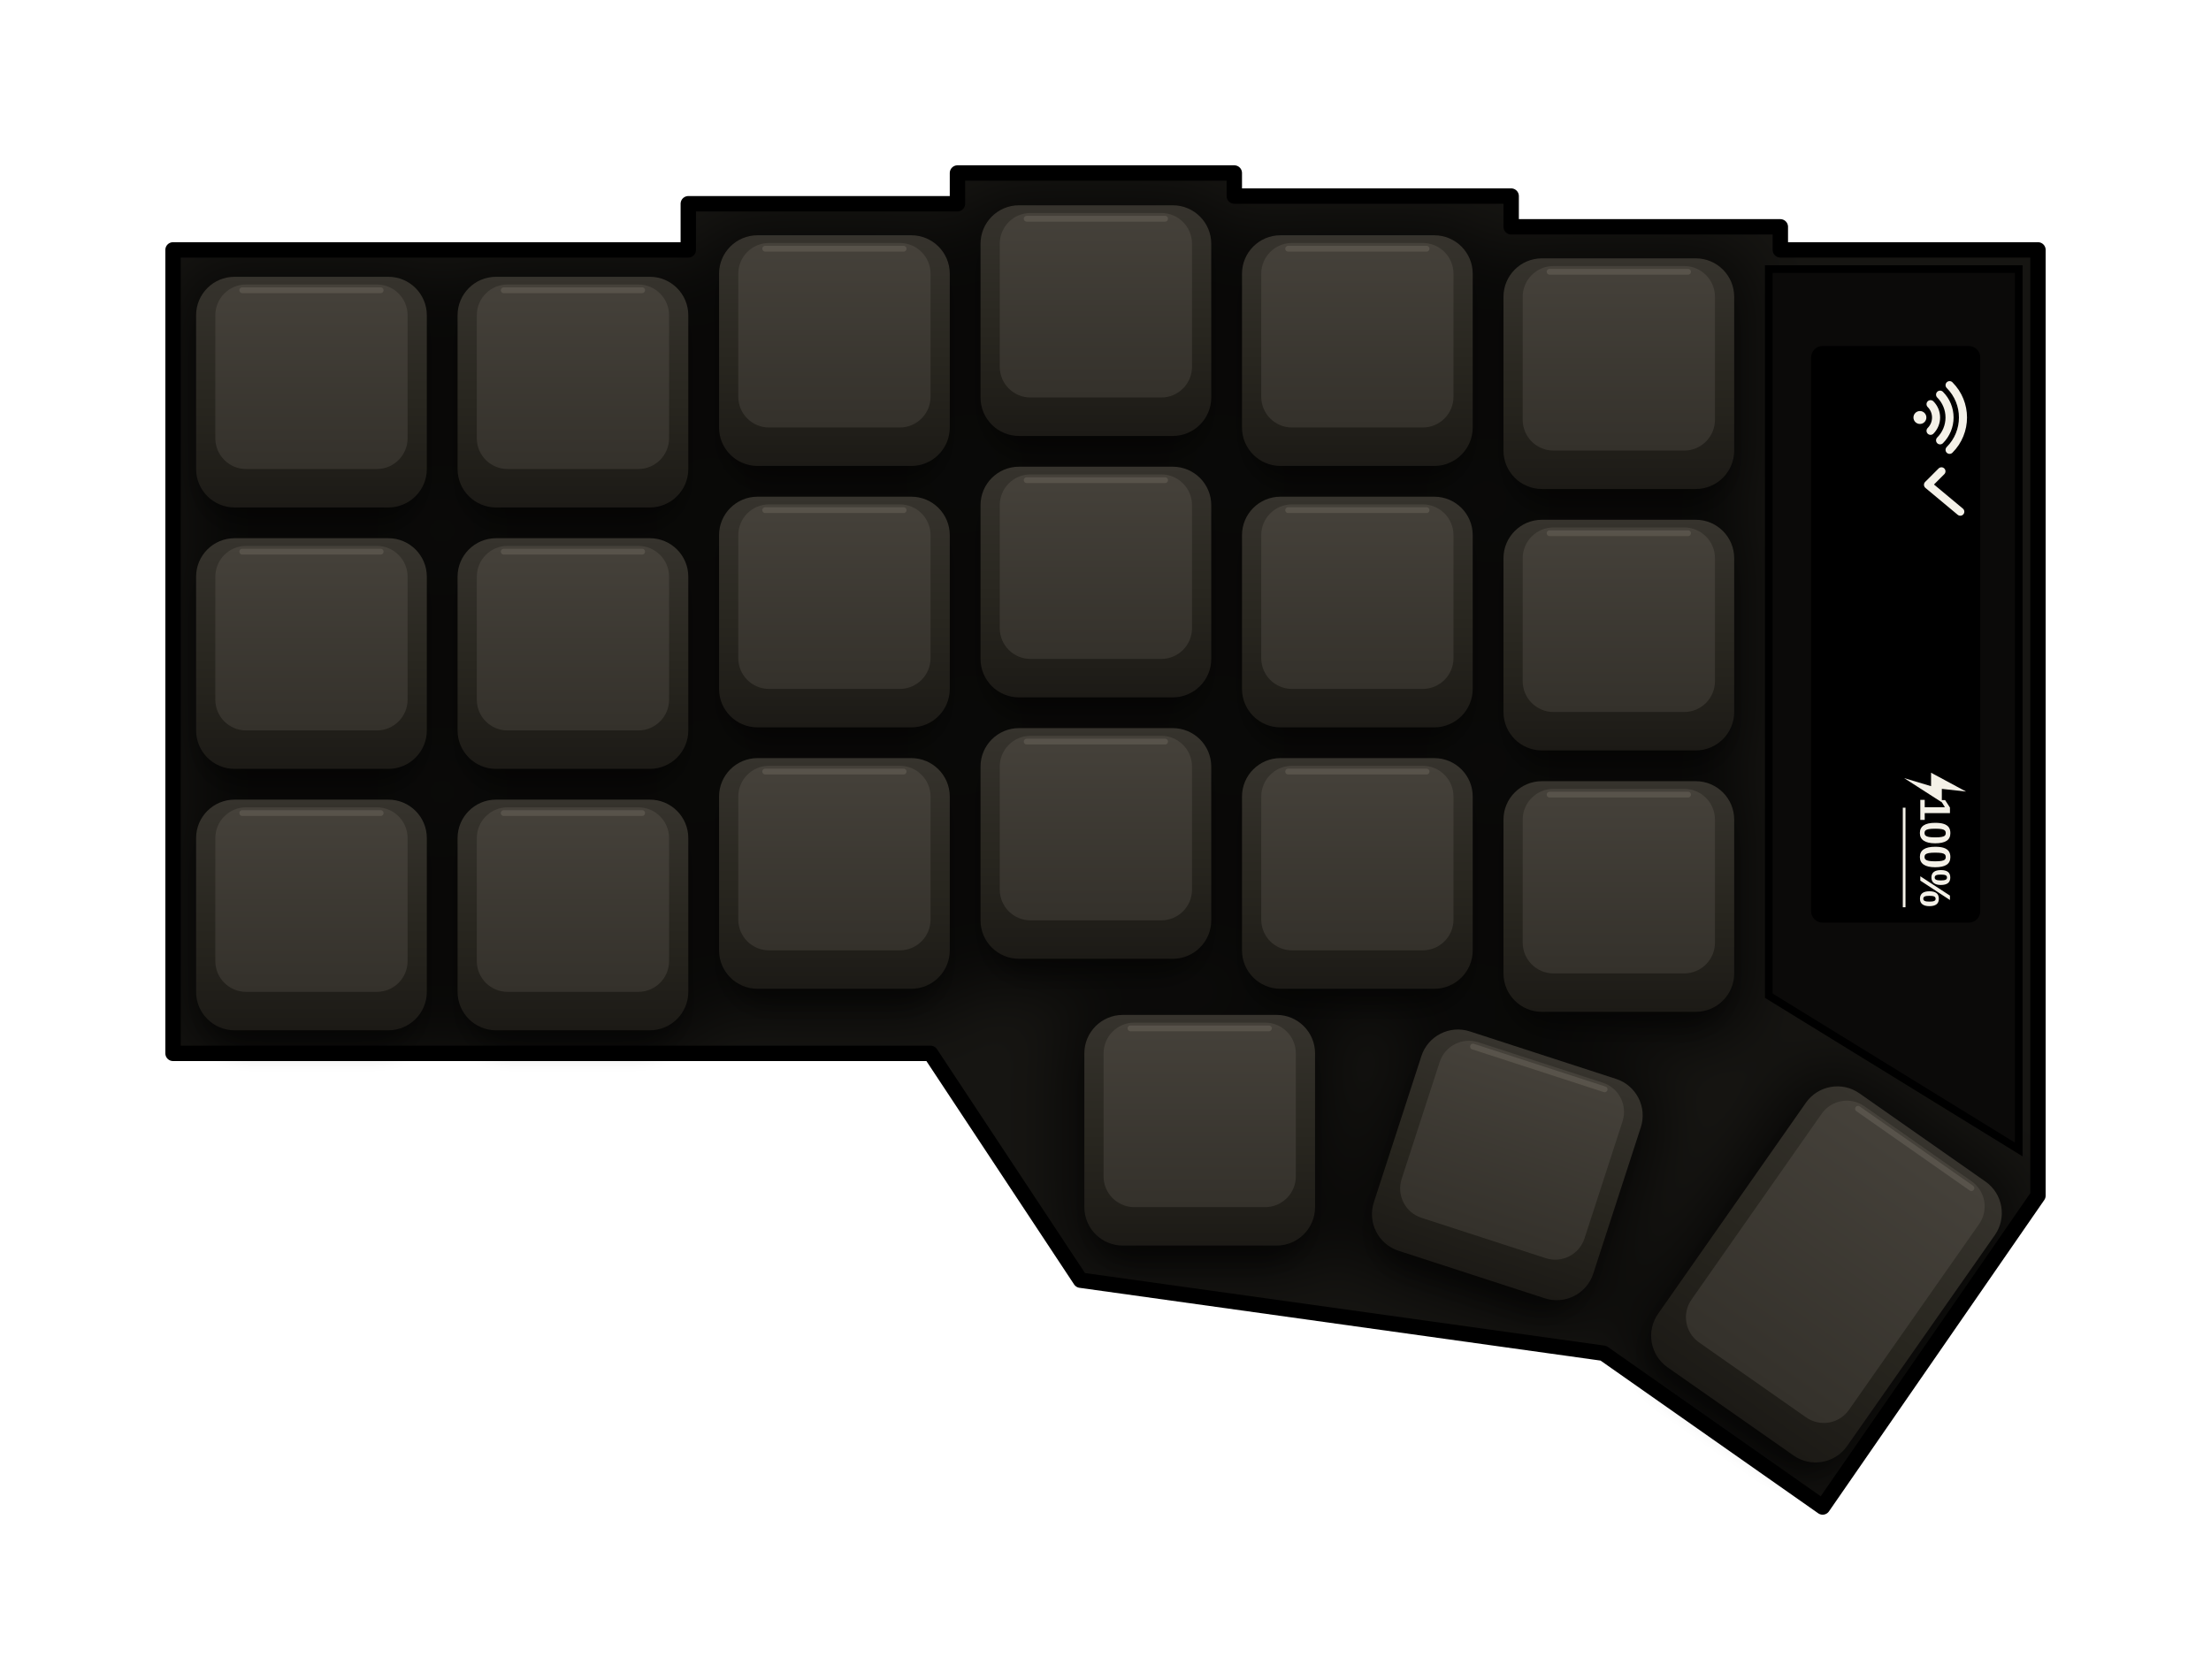
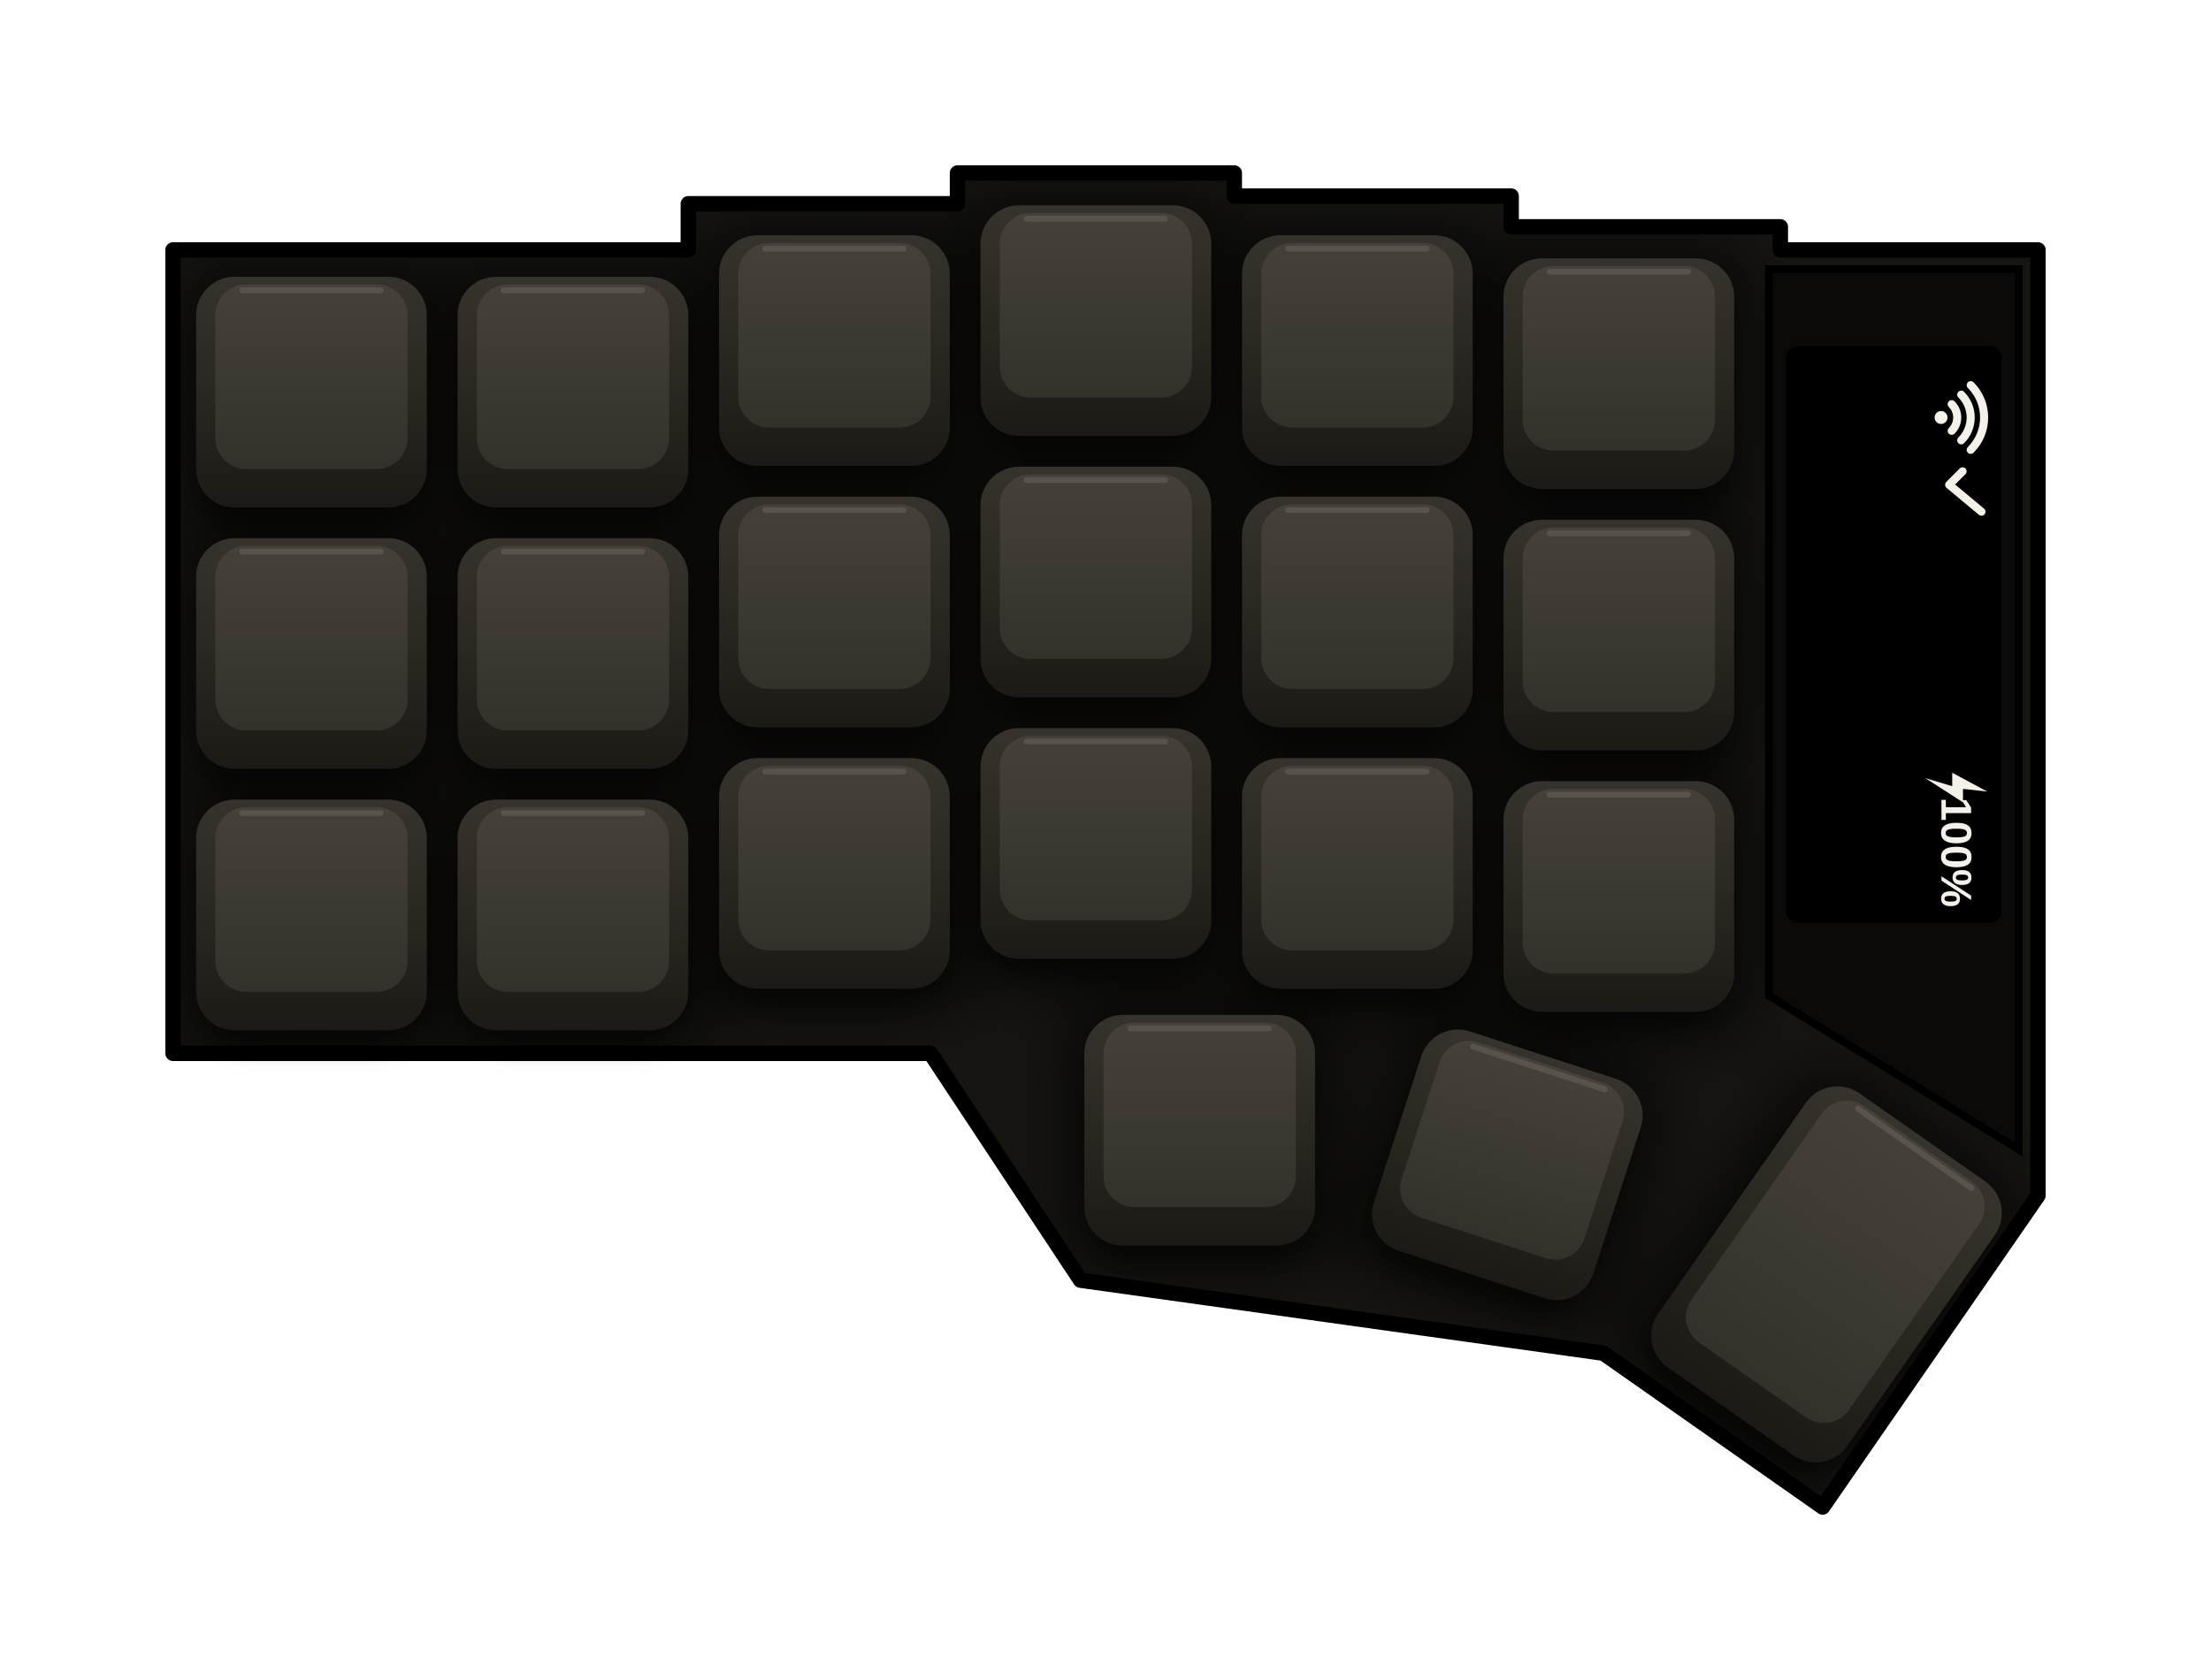
<svg xmlns="http://www.w3.org/2000/svg" viewBox="0 0 575 437" width="575" height="437">
  <defs>
    <linearGradient id="falda" x1="0" y1="0" x2="0" y2="1">
      <stop offset="0" stop-color="#36332d" />
      <stop offset="0.55" stop-color="#28261f" />
      <stop offset="1" stop-color="#1c1a16" />
    </linearGradient>
    <linearGradient id="cara" x1="0" y1="0" x2="0" y2="1">
      <stop offset="0" stop-color="#45413a" />
      <stop offset="1" stop-color="#34312b" />
    </linearGradient>
    <filter id="luz" x="-20%" y="-20%" width="140%" height="140%">
      <feGaussianBlur stdDeviation="8" />
    </filter>
    <filter id="sombra" x="-10%" y="-10%" width="120%" height="120%">
      <feGaussianBlur stdDeviation="3" />
    </filter>
    <clipPath id="dentro-placa">
      <polygon points="198,93 270,93 270,99 342,99 342,107 412,107 412,113 479,113 479,359 423,440 366,400 230,381 191,322 -6,322 -6,113 128,113 128,101 198,101" />
    </clipPath>
    <filter id="brillo" x="-60%" y="-60%" width="220%" height="220%">
      <feGaussianBlur stdDeviation="10" />
    </filter>
  </defs>
  <g transform="translate(51 -48)">
    <polygon points="198,93 270,93 270,99 342,99 342,107 412,107 412,113 479,113 479,359 423,440 366,400 230,381 191,322 -6,322 -6,113 128,113 128,101 198,101" fill="#161512" />
    <g clip-path="url(#dentro-placa)">
      <g opacity="0.6" filter="url(#luz)">
        <rect x="334" y="111.2" width="72" height="72" rx="14">
          <animate attributeName="fill" values="#e61919;#e6e619;#19e619;#19e6e6;#1919e6;#e619e6;#e61919" dur="6s" begin="-1.35s" repeatCount="indefinite" />
        </rect>
        <rect x="266" y="105.2" width="72" height="72" rx="14">
          <animate attributeName="fill" values="#e61919;#e6e619;#19e619;#19e6e6;#1919e6;#e619e6;#e61919" dur="6s" begin="-2.19s" repeatCount="indefinite" />
        </rect>
        <rect x="198" y="97.4" width="72" height="72" rx="14">
          <animate attributeName="fill" values="#e61919;#e6e619;#19e619;#19e6e6;#1919e6;#e619e6;#e61919" dur="6s" begin="-3.03s" repeatCount="indefinite" />
        </rect>
        <rect x="130" y="105.2" width="72" height="72" rx="14">
          <animate attributeName="fill" values="#e61919;#e6e619;#19e619;#19e6e6;#1919e6;#e619e6;#e61919" dur="6s" begin="-3.87s" repeatCount="indefinite" />
        </rect>
        <rect x="62" y="116" width="72" height="72" rx="14">
          <animate attributeName="fill" values="#e61919;#e6e619;#19e619;#19e6e6;#1919e6;#e619e6;#e61919" dur="6s" begin="-4.71s" repeatCount="indefinite" />
        </rect>
        <rect x="-6" y="116" width="72" height="72" rx="14">
          <animate attributeName="fill" values="#e61919;#e6e619;#19e619;#19e6e6;#1919e6;#e619e6;#e61919" dur="6s" begin="-5.55s" repeatCount="indefinite" />
        </rect>
        <rect x="334" y="179.2" width="72" height="72" rx="14">
          <animate attributeName="fill" values="#e61919;#e6e619;#19e619;#19e6e6;#1919e6;#e619e6;#e61919" dur="6s" begin="-1.35s" repeatCount="indefinite" />
        </rect>
        <rect x="266" y="173.2" width="72" height="72" rx="14">
          <animate attributeName="fill" values="#e61919;#e6e619;#19e619;#19e6e6;#1919e6;#e619e6;#e61919" dur="6s" begin="-2.19s" repeatCount="indefinite" />
        </rect>
        <rect x="198" y="165.4" width="72" height="72" rx="14">
          <animate attributeName="fill" values="#e61919;#e6e619;#19e619;#19e6e6;#1919e6;#e619e6;#e61919" dur="6s" begin="-3.03s" repeatCount="indefinite" />
        </rect>
        <rect x="130" y="173.2" width="72" height="72" rx="14">
          <animate attributeName="fill" values="#e61919;#e6e619;#19e619;#19e6e6;#1919e6;#e619e6;#e61919" dur="6s" begin="-3.87s" repeatCount="indefinite" />
        </rect>
        <rect x="62" y="184" width="72" height="72" rx="14">
          <animate attributeName="fill" values="#e61919;#e6e619;#19e619;#19e6e6;#1919e6;#e619e6;#e61919" dur="6s" begin="-4.71s" repeatCount="indefinite" />
        </rect>
        <rect x="-6" y="184" width="72" height="72" rx="14">
          <animate attributeName="fill" values="#e61919;#e6e619;#19e619;#19e6e6;#1919e6;#e619e6;#e61919" dur="6s" begin="-5.55s" repeatCount="indefinite" />
        </rect>
        <rect x="334" y="247.2" width="72" height="72" rx="14">
          <animate attributeName="fill" values="#e61919;#e6e619;#19e619;#19e6e6;#1919e6;#e619e6;#e61919" dur="6s" begin="-1.35s" repeatCount="indefinite" />
        </rect>
        <rect x="266" y="241.2" width="72" height="72" rx="14">
          <animate attributeName="fill" values="#e61919;#e6e619;#19e619;#19e6e6;#1919e6;#e619e6;#e61919" dur="6s" begin="-2.19s" repeatCount="indefinite" />
        </rect>
        <rect x="198" y="233.4" width="72" height="72" rx="14">
          <animate attributeName="fill" values="#e61919;#e6e619;#19e619;#19e6e6;#1919e6;#e619e6;#e61919" dur="6s" begin="-3.03s" repeatCount="indefinite" />
        </rect>
        <rect x="130" y="241.2" width="72" height="72" rx="14">
          <animate attributeName="fill" values="#e61919;#e6e619;#19e619;#19e6e6;#1919e6;#e619e6;#e61919" dur="6s" begin="-3.87s" repeatCount="indefinite" />
        </rect>
        <rect x="62" y="252" width="72" height="72" rx="14">
          <animate attributeName="fill" values="#e61919;#e6e619;#19e619;#19e6e6;#1919e6;#e619e6;#e61919" dur="6s" begin="-4.71s" repeatCount="indefinite" />
        </rect>
        <rect x="-6" y="252" width="72" height="72" rx="14">
          <animate attributeName="fill" values="#e61919;#e6e619;#19e619;#19e6e6;#1919e6;#e619e6;#e61919" dur="6s" begin="-5.55s" repeatCount="indefinite" />
        </rect>
        <g transform="rotate(35.00 424 379.5)">
          <rect x="388" y="332" width="72" height="99" rx="14">
            <animate attributeName="fill" values="#e61919;#e6e619;#19e619;#19e6e6;#1919e6;#e619e6;#e61919" dur="6s" begin="-0.68s" repeatCount="indefinite" />
          </rect>
        </g>
        <g transform="rotate(18.00 341 351)">
          <rect x="305" y="317" width="72" height="72" rx="14">
            <animate attributeName="fill" values="#e61919;#e6e619;#19e619;#19e6e6;#1919e6;#e619e6;#e61919" dur="6s" begin="-1.71s" repeatCount="indefinite" />
          </rect>
        </g>
        <rect x="225" y="308" width="72" height="72" rx="14">
          <animate attributeName="fill" values="#e61919;#e6e619;#19e619;#19e6e6;#1919e6;#e619e6;#e61919" dur="6s" begin="-2.70s" repeatCount="indefinite" />
        </rect>
      </g>
    </g>
    <polygon points="198,93 270,93 270,99 342,99 342,107 412,107 412,113 479,113 479,359 423,440 366,400 230,381 191,322 -6,322 -6,113 128,113 128,101 198,101" fill="none" stroke="#000" stroke-width="4" stroke-linejoin="round" />
    <g fill="#000" opacity="0.45" filter="url(#sombra)">
      <rect x="342" y="121.2" width="56" height="58" rx="11" />
      <rect x="274" y="115.2" width="56" height="58" rx="11" />
      <rect x="206" y="107.4" width="56" height="58" rx="11" />
      <rect x="138" y="115.2" width="56" height="58" rx="11" />
      <rect x="70" y="126" width="56" height="58" rx="11" />
      <rect x="2" y="126" width="56" height="58" rx="11" />
      <rect x="342" y="189.2" width="56" height="58" rx="11" />
      <rect x="274" y="183.2" width="56" height="58" rx="11" />
      <rect x="206" y="175.4" width="56" height="58" rx="11" />
      <rect x="138" y="183.2" width="56" height="58" rx="11" />
      <rect x="70" y="194" width="56" height="58" rx="11" />
      <rect x="2" y="194" width="56" height="58" rx="11" />
      <rect x="342" y="257.2" width="56" height="58" rx="11" />
      <rect x="274" y="251.2" width="56" height="58" rx="11" />
      <rect x="206" y="243.4" width="56" height="58" rx="11" />
      <rect x="138" y="251.2" width="56" height="58" rx="11" />
      <rect x="70" y="262" width="56" height="58" rx="11" />
      <rect x="2" y="262" width="56" height="58" rx="11" />
      <g transform="rotate(35.00 424 379.5)">
        <rect x="396" y="342" width="56" height="85" rx="11" />
      </g>
      <g transform="rotate(18.00 341 351)">
        <rect x="313" y="327" width="56" height="58" rx="11" />
      </g>
      <rect x="233" y="318" width="56" height="58" rx="11" />
    </g>
    <rect x="340" y="115.2" width="60" height="60" rx="10" fill="url(#falda)" />
    <rect x="345" y="117.2" width="50" height="48" rx="8" fill="url(#cara)" />
    <path d="M352 118.7 H388" stroke="#6b665b" stroke-width="1.5" stroke-linecap="round" opacity="0.5" />
    <rect x="272" y="109.2" width="60" height="60" rx="10" fill="url(#falda)" />
    <rect x="277" y="111.2" width="50" height="48" rx="8" fill="url(#cara)" />
    <path d="M284 112.7 H320" stroke="#6b665b" stroke-width="1.5" stroke-linecap="round" opacity="0.5" />
    <rect x="204" y="101.4" width="60" height="60" rx="10" fill="url(#falda)" />
    <rect x="209" y="103.4" width="50" height="48" rx="8" fill="url(#cara)" />
    <path d="M216 104.9 H252" stroke="#6b665b" stroke-width="1.5" stroke-linecap="round" opacity="0.5" />
    <rect x="136" y="109.2" width="60" height="60" rx="10" fill="url(#falda)" />
    <rect x="141" y="111.2" width="50" height="48" rx="8" fill="url(#cara)" />
    <path d="M148 112.7 H184" stroke="#6b665b" stroke-width="1.5" stroke-linecap="round" opacity="0.5" />
    <rect x="68" y="120" width="60" height="60" rx="10" fill="url(#falda)" />
    <rect x="73" y="122" width="50" height="48" rx="8" fill="url(#cara)" />
    <path d="M80 123.5 H116" stroke="#6b665b" stroke-width="1.5" stroke-linecap="round" opacity="0.5" />
    <rect x="0" y="120" width="60" height="60" rx="10" fill="url(#falda)" />
    <rect x="5" y="122" width="50" height="48" rx="8" fill="url(#cara)" />
    <path d="M12 123.5 H48" stroke="#6b665b" stroke-width="1.5" stroke-linecap="round" opacity="0.5" />
    <rect x="340" y="183.2" width="60" height="60" rx="10" fill="url(#falda)" />
    <rect x="345" y="185.2" width="50" height="48" rx="8" fill="url(#cara)" />
    <path d="M352 186.7 H388" stroke="#6b665b" stroke-width="1.5" stroke-linecap="round" opacity="0.5" />
    <rect x="272" y="177.2" width="60" height="60" rx="10" fill="url(#falda)" />
    <rect x="277" y="179.2" width="50" height="48" rx="8" fill="url(#cara)" />
    <path d="M284 180.7 H320" stroke="#6b665b" stroke-width="1.5" stroke-linecap="round" opacity="0.5" />
    <rect x="204" y="169.4" width="60" height="60" rx="10" fill="url(#falda)" />
    <rect x="209" y="171.4" width="50" height="48" rx="8" fill="url(#cara)" />
    <path d="M216 172.9 H252" stroke="#6b665b" stroke-width="1.5" stroke-linecap="round" opacity="0.5" />
    <rect x="136" y="177.2" width="60" height="60" rx="10" fill="url(#falda)" />
    <rect x="141" y="179.2" width="50" height="48" rx="8" fill="url(#cara)" />
    <path d="M148 180.7 H184" stroke="#6b665b" stroke-width="1.5" stroke-linecap="round" opacity="0.5" />
    <rect x="68" y="188" width="60" height="60" rx="10" fill="url(#falda)" />
    <rect x="73" y="190" width="50" height="48" rx="8" fill="url(#cara)" />
    <path d="M80 191.5 H116" stroke="#6b665b" stroke-width="1.5" stroke-linecap="round" opacity="0.5" />
    <rect x="0" y="188" width="60" height="60" rx="10" fill="url(#falda)" />
    <rect x="5" y="190" width="50" height="48" rx="8" fill="url(#cara)" />
    <path d="M12 191.5 H48" stroke="#6b665b" stroke-width="1.5" stroke-linecap="round" opacity="0.5" />
    <rect x="340" y="251.2" width="60" height="60" rx="10" fill="url(#falda)" />
    <rect x="345" y="253.2" width="50" height="48" rx="8" fill="url(#cara)" />
    <path d="M352 254.7 H388" stroke="#6b665b" stroke-width="1.5" stroke-linecap="round" opacity="0.5" />
    <rect x="272" y="245.2" width="60" height="60" rx="10" fill="url(#falda)" />
    <rect x="277" y="247.2" width="50" height="48" rx="8" fill="url(#cara)" />
    <path d="M284 248.7 H320" stroke="#6b665b" stroke-width="1.5" stroke-linecap="round" opacity="0.5" />
    <rect x="204" y="237.4" width="60" height="60" rx="10" fill="url(#falda)" />
    <rect x="209" y="239.4" width="50" height="48" rx="8" fill="url(#cara)" />
    <path d="M216 240.9 H252" stroke="#6b665b" stroke-width="1.5" stroke-linecap="round" opacity="0.5" />
    <rect x="136" y="245.2" width="60" height="60" rx="10" fill="url(#falda)" />
    <rect x="141" y="247.2" width="50" height="48" rx="8" fill="url(#cara)" />
    <path d="M148 248.7 H184" stroke="#6b665b" stroke-width="1.5" stroke-linecap="round" opacity="0.5" />
    <rect x="68" y="256" width="60" height="60" rx="10" fill="url(#falda)" />
    <rect x="73" y="258" width="50" height="48" rx="8" fill="url(#cara)" />
    <path d="M80 259.5 H116" stroke="#6b665b" stroke-width="1.5" stroke-linecap="round" opacity="0.5" />
    <rect x="0" y="256" width="60" height="60" rx="10" fill="url(#falda)" />
    <rect x="5" y="258" width="50" height="48" rx="8" fill="url(#cara)" />
    <path d="M12 259.5 H48" stroke="#6b665b" stroke-width="1.5" stroke-linecap="round" opacity="0.5" />
    <g transform="rotate(35.00 424 379.5)">
      <rect x="394" y="336" width="60" height="87" rx="10" fill="url(#falda)" />
      <rect x="399" y="338" width="50" height="75" rx="8" fill="url(#cara)" />
      <path d="M406 339.5 H442" stroke="#6b665b" stroke-width="1.5" stroke-linecap="round" opacity="0.5" />
    </g>
    <g transform="rotate(18.00 341 351)">
      <rect x="311" y="321" width="60" height="60" rx="10" fill="url(#falda)" />
      <rect x="316" y="323" width="50" height="48" rx="8" fill="url(#cara)" />
      <path d="M323 324.5 H359" stroke="#6b665b" stroke-width="1.5" stroke-linecap="round" opacity="0.5" />
    </g>
    <rect x="231" y="312" width="60" height="60" rx="10" fill="url(#falda)" />
    <rect x="236" y="314" width="50" height="48" rx="8" fill="url(#cara)" />
    <path d="M243 315.5 H279" stroke="#6b665b" stroke-width="1.5" stroke-linecap="round" opacity="0.5" />
    <polygon points="409,118 474,118 474,347 409,307" fill="#0b0a09" stroke="#000" stroke-width="2" />
-     <g transform="matrix(0 1 -1 0 464 138)">
-       <rect x="0" y="0" width="150" height="44" rx="3" fill="#000" />
+     <g transform="matrix(0 1 -1 0 469.5 138)">
+       <rect x="0" y="0" width="150" height="56" rx="3" fill="#000" />
      <g transform="translate(6 -6) scale(0.7)">
        <circle cx="18" cy="31" r="2.4" fill="#f4f1e8" />
        <path d="M13.05 27.05 A7 7 0 0 1 22.95 27.05" fill="none" stroke="#f4f1e8" stroke-width="3" stroke-linecap="round" />
        <path d="M9.51 23.51 A12 12 0 0 1 26.49 23.51" fill="none" stroke="#f4f1e8" stroke-width="3" stroke-linecap="round" />
        <path d="M5.98 19.98 A17 17 0 0 1 30.02 19.98" fill="none" stroke="#f4f1e8" stroke-width="3" stroke-linecap="round" />
        <path d="M38 23 L43 28 L53 16" fill="none" stroke="#f4f1e8" stroke-width="3" stroke-linecap="round" stroke-linejoin="round" />
      </g>
      <g transform="translate(45.2 -4) scale(0.7)">
        <path d="M101 11 L94 24 H99 L96 34 L105 20 H100 Z" fill="#f4f1e8" />
        <text x="144" y="28" text-anchor="end" font-family="Montserrat, Arial, Helvetica, sans-serif" font-weight="bold" font-size="16" fill="#f4f1e8">100%</text>
-         <line x1="107" y1="34" x2="144" y2="34" stroke="#f4f1e8" stroke-width="1" />
      </g>
    </g>
  </g>
</svg>
